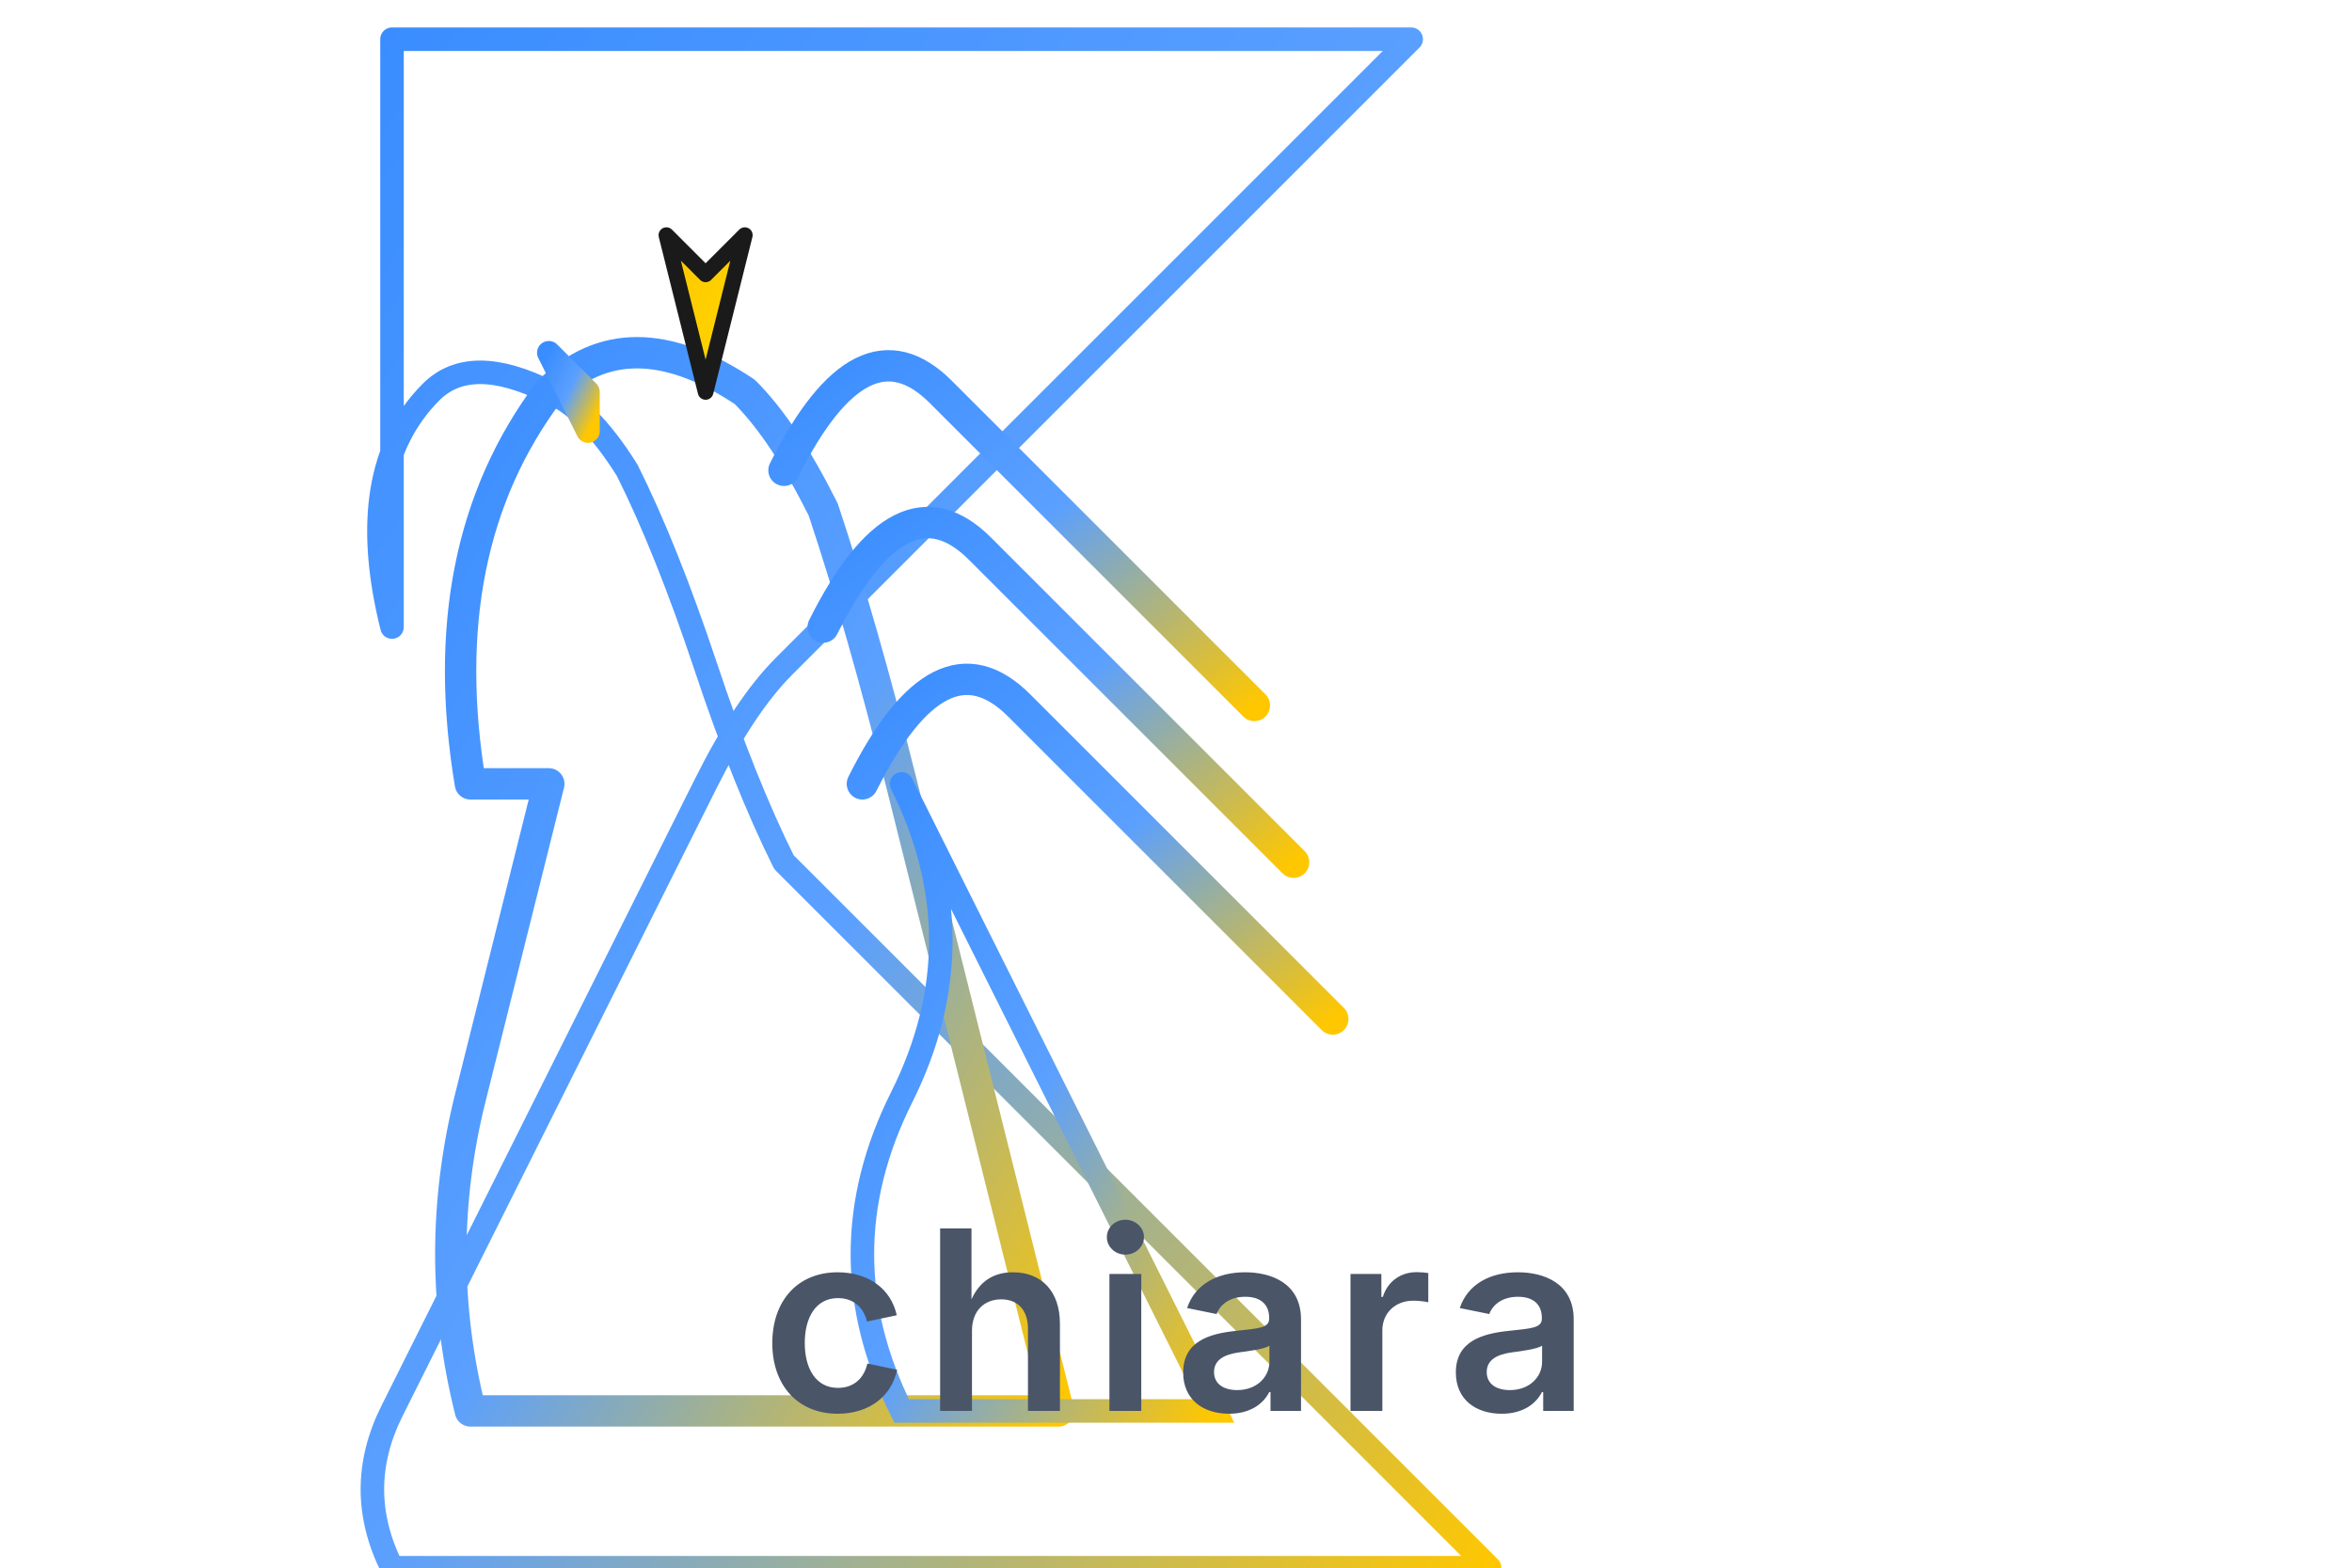
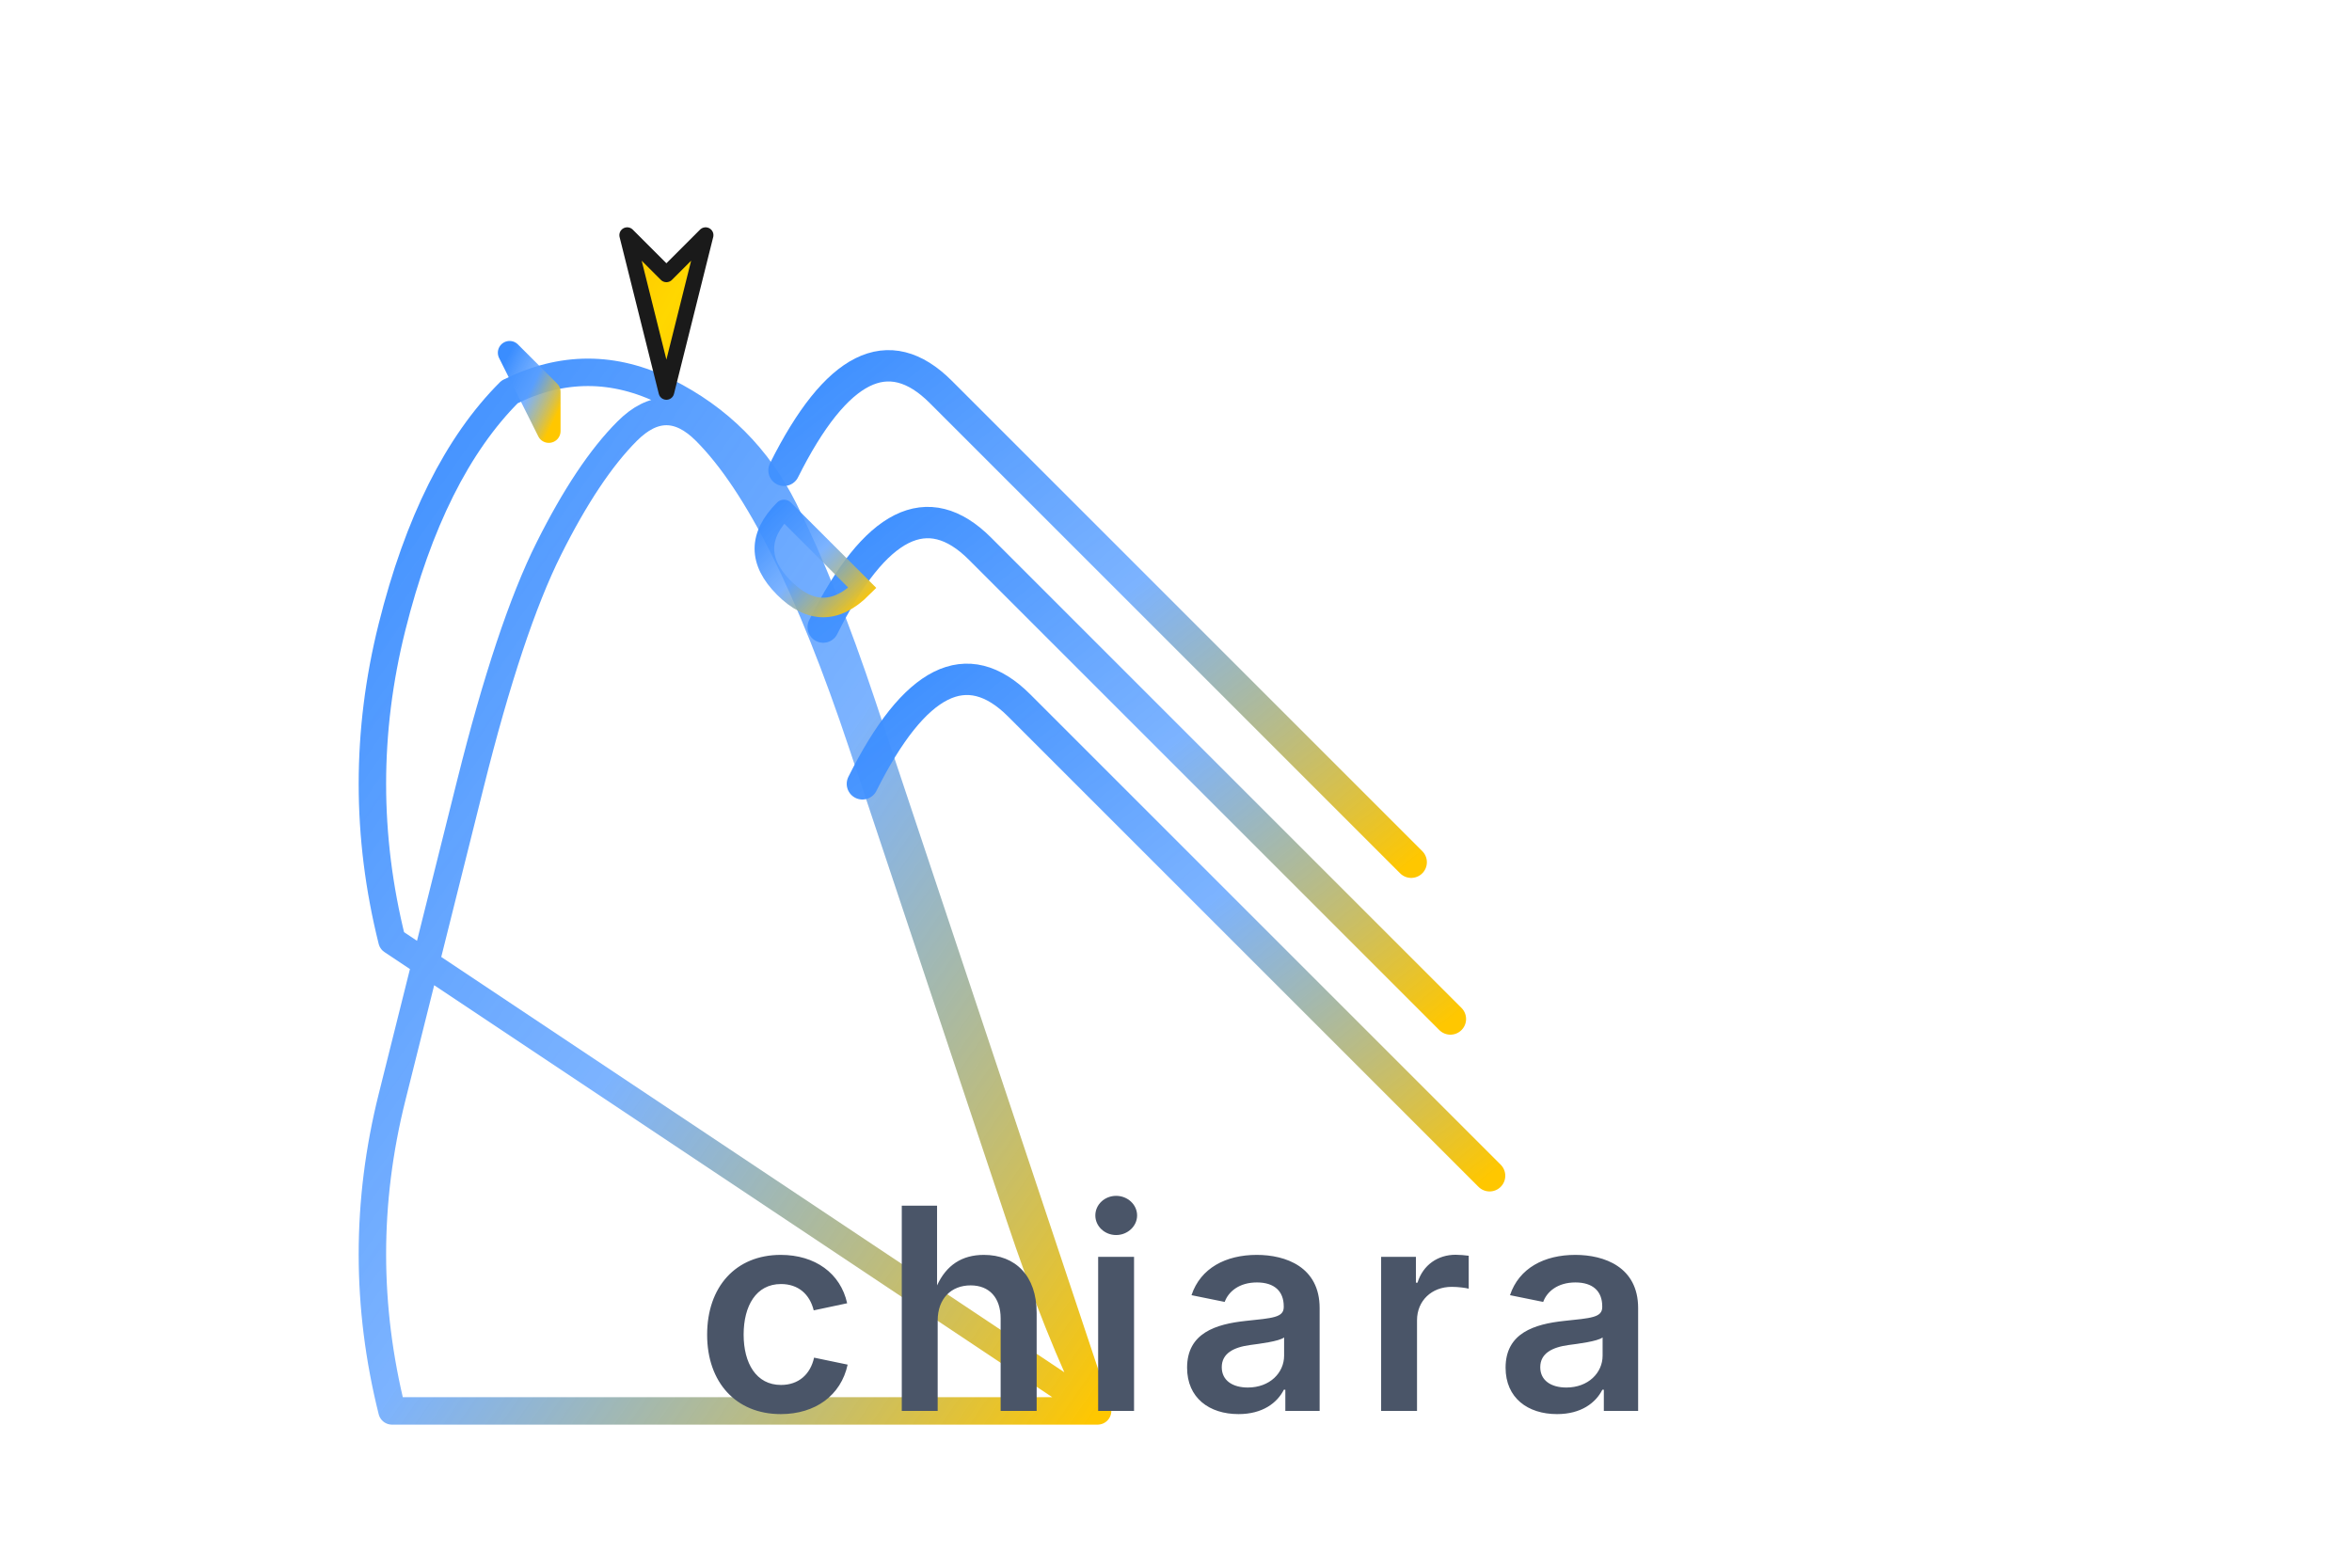
<svg xmlns="http://www.w3.org/2000/svg" viewBox="0 0 300 200" width="300" height="200">
  <defs>
    <linearGradient id="unicornGradient" x1="0%" y1="0%" x2="100%" y2="100%">
      <stop offset="0%" style="stop-color:#3A8DFF;stop-opacity:1" />
-       <stop offset="50%" style="stop-color:#5BA0FF;stop-opacity:1" />
+       <stop offset="50%" style="stop-color:#5BA0FF;stop-opacity:0.8" />
      <stop offset="100%" style="stop-color:#FFC700;stop-opacity:1" />
    </linearGradient>
    <linearGradient id="hornGradient" x1="0%" y1="0%" x2="100%" y2="100%">
      <stop offset="0%" style="stop-color:#FFC700;stop-opacity:1" />
-       <stop offset="100%" style="stop-color:#FFD700;stop-opacity:1" />
+       <stop offset="50%" style="stop-color:#FFD700;stop-opacity:1" />
+       <stop offset="100%" style="stop-color:#FFC700;stop-opacity:1" />
    </linearGradient>
  </defs>
  <g>
-     <path d="M 50 80               Q 45 60, 55 50              Q 60 45, 70 50              Q 75 52, 80 60              Q 85 70, 90 85              Q 95 100, 100 110              Q 105 115, 110 120              Q 115 125, 120 130              Q 125 135, 130 140              Q 135 145, 140 150              Q 145 155, 150 160              Q 155 165, 160 170              Q 165 175, 170 180              Q 175 185, 180 190              Q 185 195, 190 200              L 50 200              Q 45 190, 50 180              Q 55 170, 60 160              Q 65 150, 70 140              Q 75 130, 80 120              Q 85 110, 90 100              Q 95 90, 100 85              Q 105 80, 110 75              Q 115 70, 120 65              Q 125 60, 130 55              Q 135 50, 140 45              Q 145 40, 150 35              Q 155 30, 160 25              Q 165 20, 170 15              Q 175 10, 180 5              L 50 5              Z" fill="none" stroke="url(#unicornGradient)" stroke-width="3" stroke-linecap="round" stroke-linejoin="round" />
-     <path d="M 60 100               Q 55 70, 70 50              Q 80 40, 95 50              Q 100 55, 105 65              Q 110 80, 115 100              Q 120 120, 125 140              Q 130 160, 135 180              L 60 180              Q 55 160, 60 140              Q 65 120, 70 100              Z" fill="none" stroke="url(#unicornGradient)" stroke-width="4" stroke-linecap="round" stroke-linejoin="round" />
-     <path d="M 90 50               L 85 30              L 90 35              L 95 30              Z" fill="url(#hornGradient)" stroke="#1a1a1a" stroke-width="2" stroke-linecap="round" stroke-linejoin="round" />
-     <path d="M 75 55               L 70 45              L 75 50              Z" fill="none" stroke="url(#unicornGradient)" stroke-width="3" stroke-linecap="round" stroke-linejoin="round" />
-     <path d="M 100 60               Q 110 40, 120 50              Q 130 60, 140 70              Q 150 80, 160 90" fill="none" stroke="url(#unicornGradient)" stroke-width="4" stroke-linecap="round" />
-     <path d="M 105 80               Q 115 60, 125 70              Q 135 80, 145 90              Q 155 100, 165 110" fill="none" stroke="url(#unicornGradient)" stroke-width="4" stroke-linecap="round" />
-     <path d="M 110 100               Q 120 80, 130 90              Q 140 100, 150 110              Q 160 120, 170 130" fill="none" stroke="url(#unicornGradient)" stroke-width="4" stroke-linecap="round" />
-     <path d="M 115 100               Q 125 120, 135 140              Q 145 160, 155 180              L 115 180              Q 105 160, 115 140              Q 125 120, 115 100" fill="none" stroke="url(#unicornGradient)" stroke-width="3" stroke-linecap="round" />
+     <path d="M 50 120               Q 45 100, 50 80              Q 55 60, 65 50              Q 75 45, 85 50              Q 95 55, 100 65              Q 105 75, 110 90              Q 115 105, 120 120              Q 125 135, 130 150              Q 135 165, 140 180              L 50 180              Q 45 160, 50 140              Q 55 120, 60 100              Q 65 80, 70 70              Q 75 60, 80 55              Q 85 50, 90 55              Q 95 60, 100 70              Q 105 80, 110 95              Q 115 110, 120 125              Q 125 140, 130 155              Q 135 170, 140 180              Z" fill="none" stroke="url(#unicornGradient)" stroke-width="3.5" stroke-linecap="round" stroke-linejoin="round" />
+     <path d="M 85 50               L 80 30              L 85 35              L 90 30              Z" fill="url(#hornGradient)" stroke="#1a1a1a" stroke-width="2" stroke-linecap="round" stroke-linejoin="round" />
+     <path d="M 70 55               L 65 45              L 70 50              Z" fill="none" stroke="url(#unicornGradient)" stroke-width="3" stroke-linecap="round" stroke-linejoin="round" />
+     <path d="M 100 60               Q 110 40, 120 50              Q 130 60, 140 70              Q 150 80, 160 90              Q 170 100, 180 110" fill="none" stroke="url(#unicornGradient)" stroke-width="4" stroke-linecap="round" />
+     <path d="M 105 80               Q 115 60, 125 70              Q 135 80, 145 90              Q 155 100, 165 110              Q 175 120, 185 130" fill="none" stroke="url(#unicornGradient)" stroke-width="4" stroke-linecap="round" />
+     <path d="M 110 100               Q 120 80, 130 90              Q 140 100, 150 110              Q 160 120, 170 130              Q 180 140, 190 150" fill="none" stroke="url(#unicornGradient)" stroke-width="4" stroke-linecap="round" />
+     <path d="M 100 65               Q 105 70, 110 75              Q 105 80, 100 75              Q 95 70, 100 65" fill="none" stroke="url(#unicornGradient)" stroke-width="2.5" stroke-linecap="round" />
  </g>
-   <text x="150" y="180" font-family="Inter, -apple-system, BlinkMacSystemFont, sans-serif" font-size="32" font-weight="600" fill="#4A5568" text-anchor="middle" letter-spacing="2px">
+   <text x="150" y="180" font-family="Inter, -apple-system, BlinkMacSystemFont, sans-serif" font-size="36" font-weight="600" fill="#4A5568" text-anchor="middle" letter-spacing="3px">
    chiara
  </text>
</svg>
